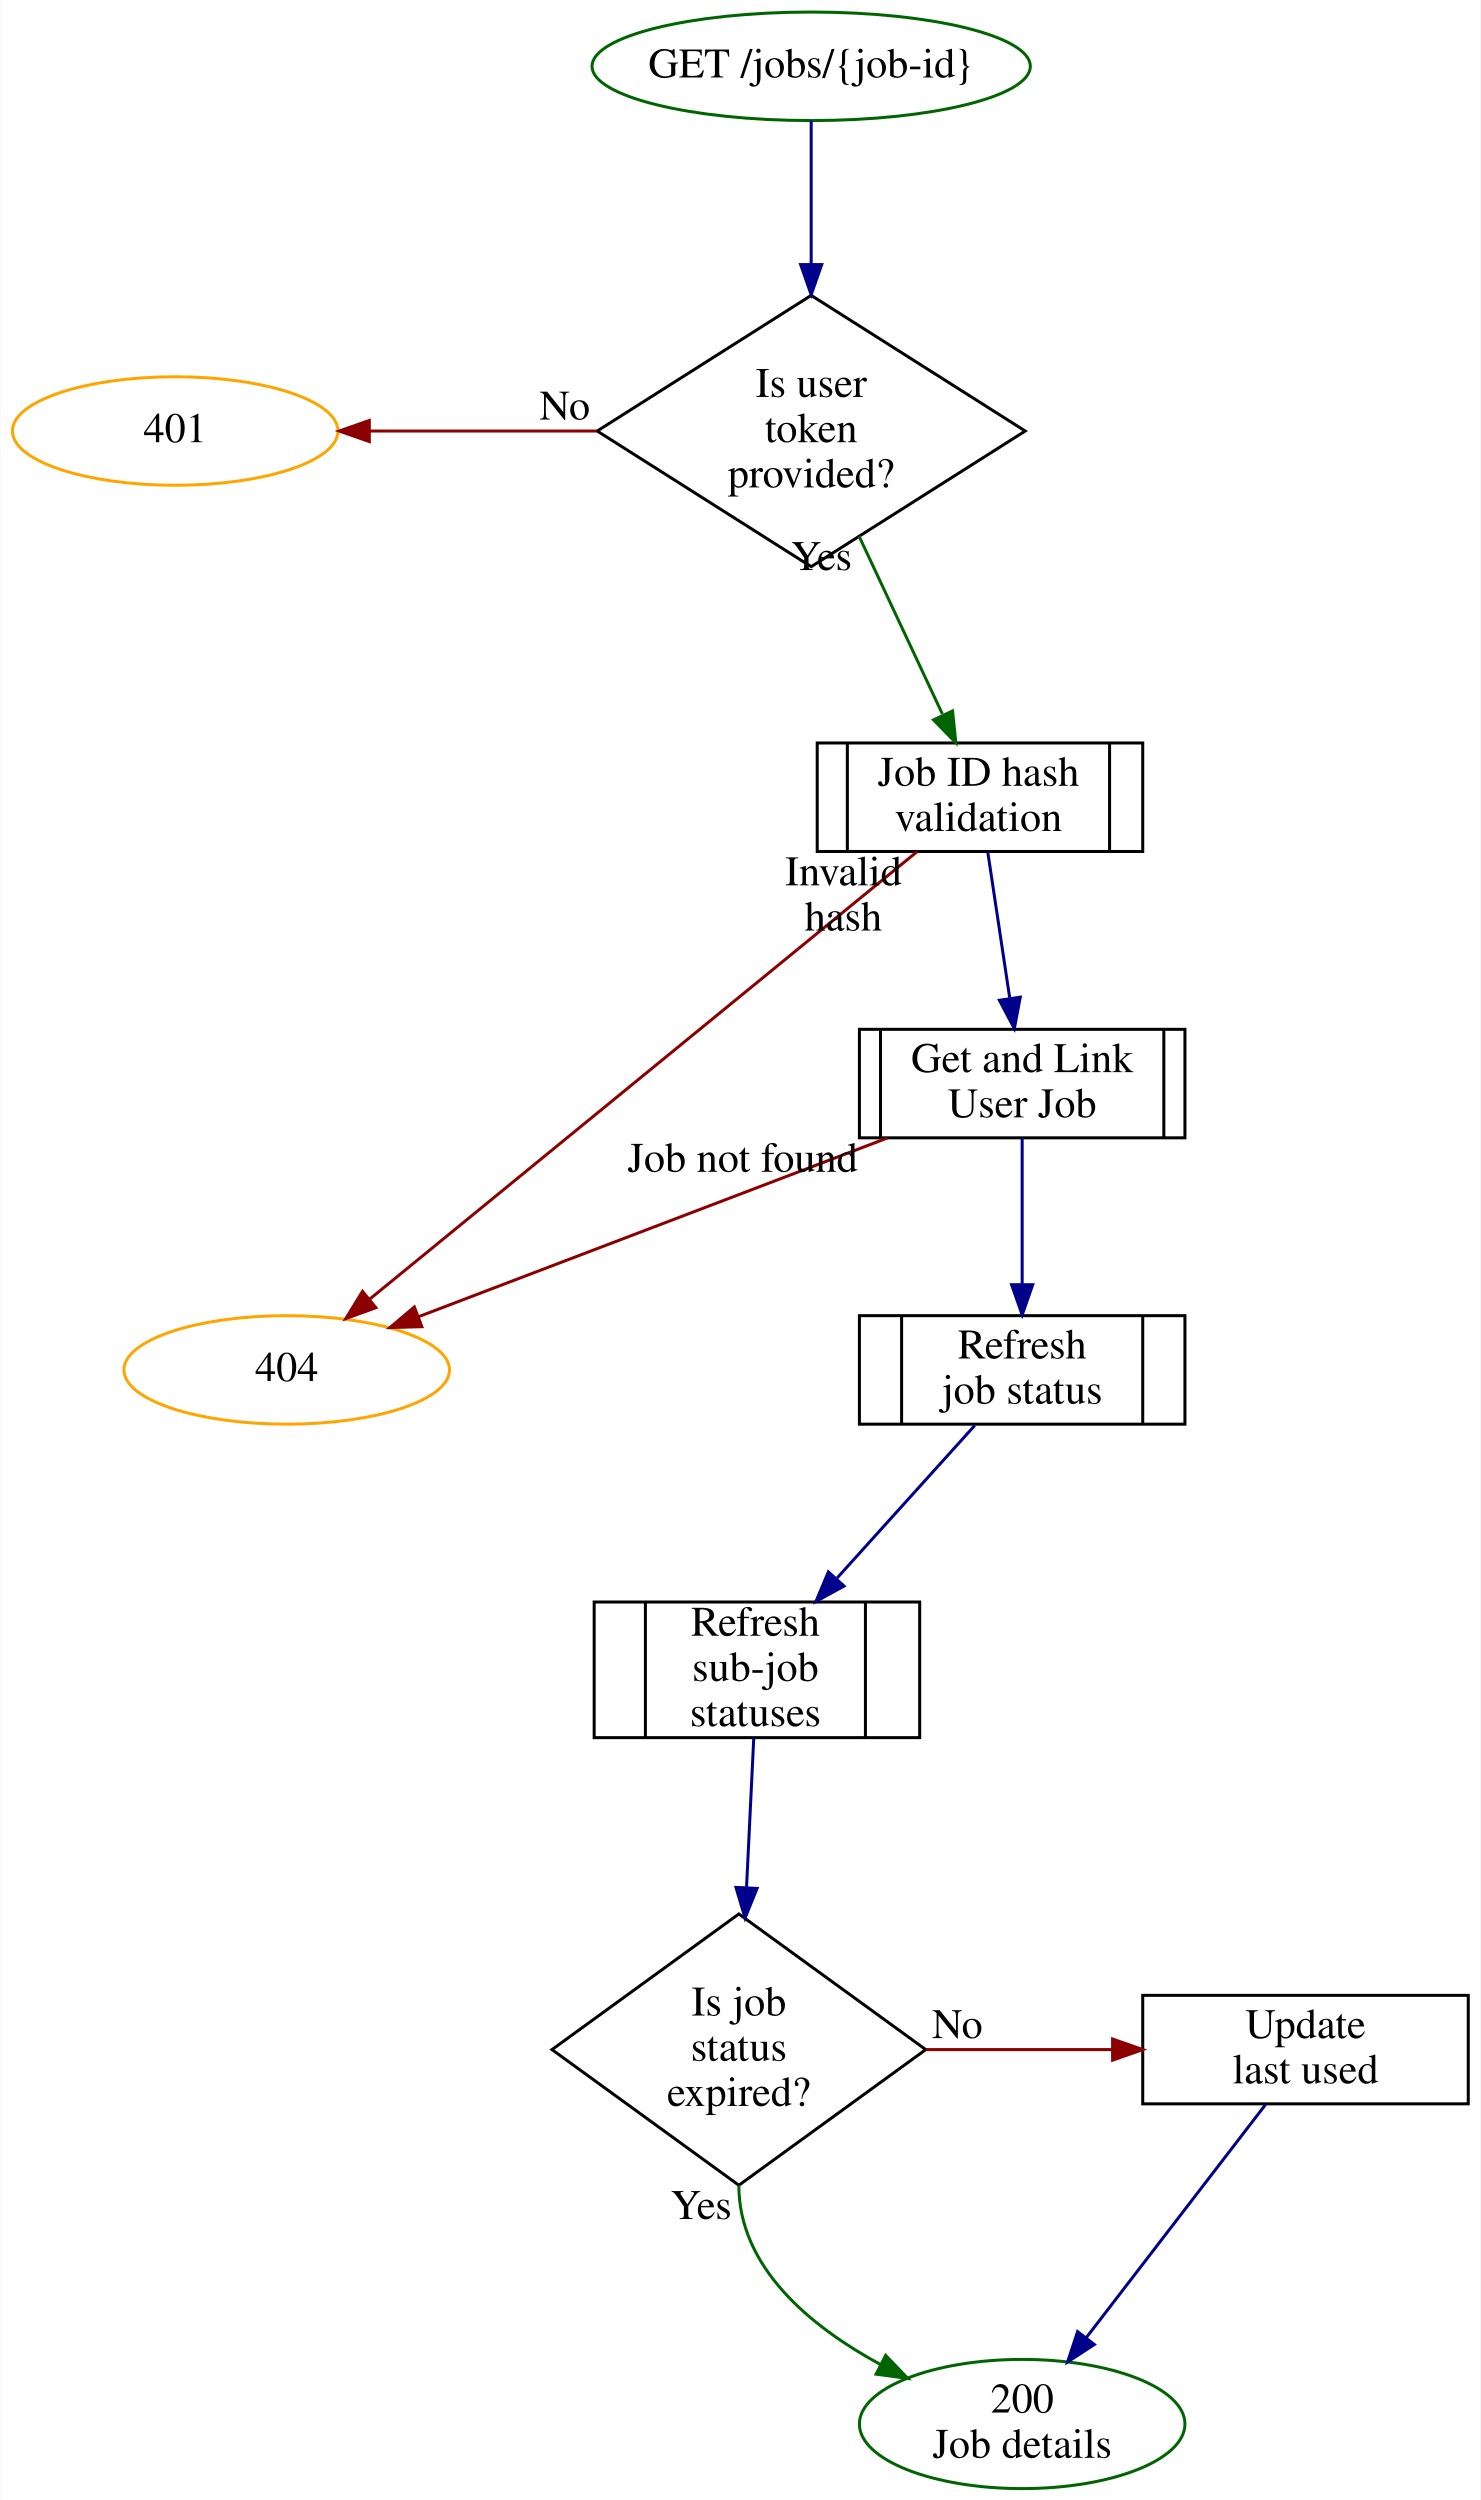
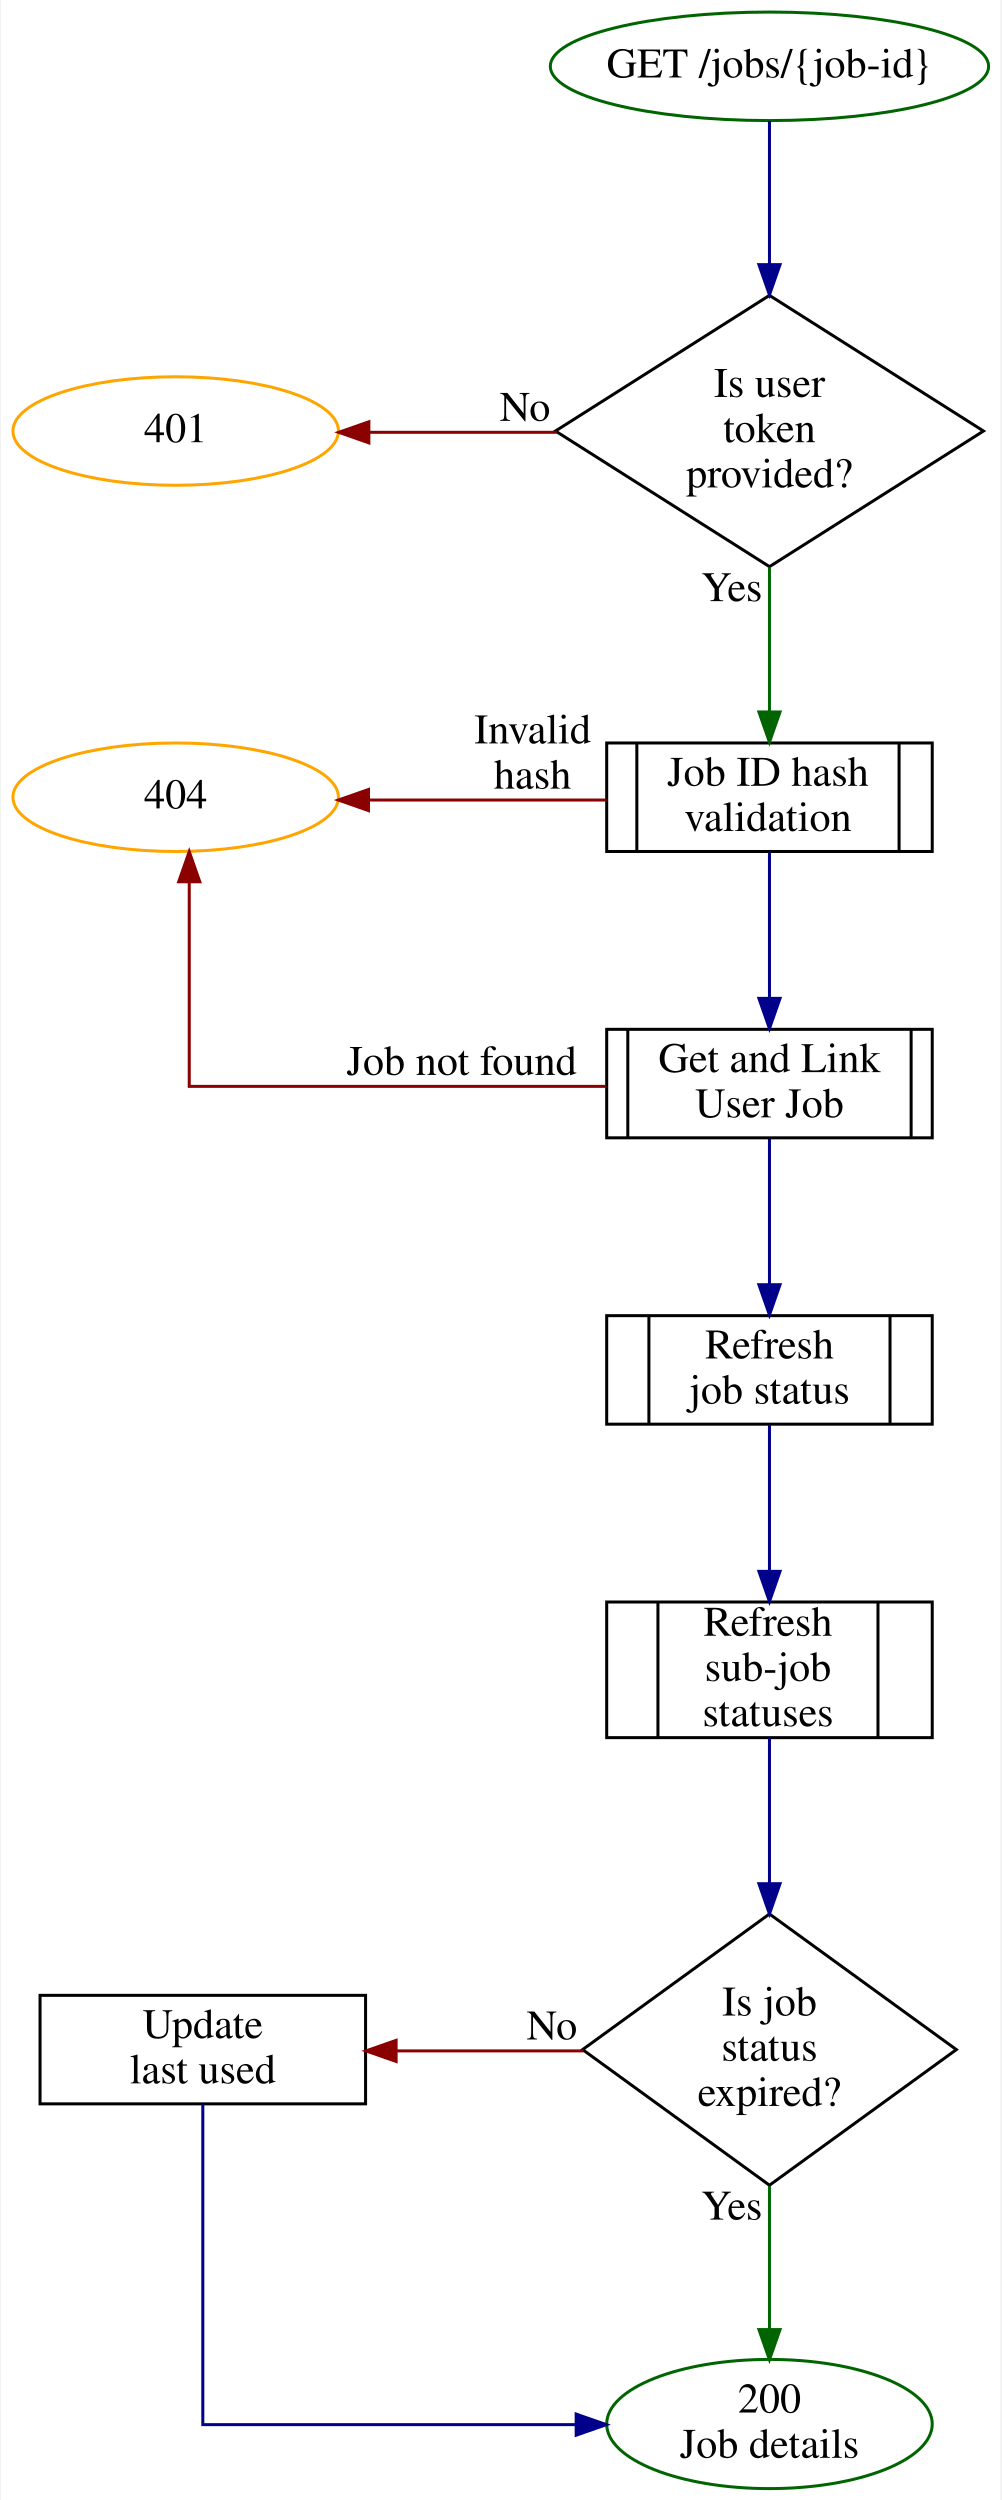
- <svg xmlns="http://www.w3.org/2000/svg" width="491pt" height="829pt" viewBox="0.00 0.00 491.00 829.43">
+ <svg xmlns="http://www.w3.org/2000/svg" width="332pt" height="829pt" viewBox="0.00 0.00 331.60 829.43">
  <g id="graph0" class="graph" transform="scale(1 1) rotate(0) translate(4 825.43)">
-     <polygon fill="white" stroke="transparent" points="-4,4 -4,-825.43 487,-825.43 487,4 -4,4" />
+     <polygon fill="white" stroke="transparent" points="-4,4 -4,-825.43 327.6,-825.43 327.6,4 -4,4" />
    <g id="node1" class="node">
      <ellipse fill="none" stroke="orange" cx="54" cy="-682.43" rx="54" ry="18" />
      <text text-anchor="middle" x="54" y="-678.73" font-family="Times,serif" font-size="14.00">401</text>
    </g>
    <g id="node2" class="node">
-       <ellipse fill="none" stroke="orange" cx="91" cy="-370.93" rx="54" ry="18" />
-       <text text-anchor="middle" x="91" y="-367.23" font-family="Times,serif" font-size="14.00">404</text>
+       <ellipse fill="none" stroke="orange" cx="54" cy="-560.93" rx="54" ry="18" />
+       <text text-anchor="middle" x="54" y="-557.23" font-family="Times,serif" font-size="14.00">404</text>
    </g>
    <g id="node5" class="node">
-       <polygon fill="none" stroke="black" points="265,-727.43 194,-682.43 265,-637.43 336,-682.43 265,-727.43" />
-       <text text-anchor="middle" x="265" y="-693.73" font-family="Times,serif" font-size="14.00">Is user</text>
-       <text text-anchor="middle" x="265" y="-678.73" font-family="Times,serif" font-size="14.00">token</text>
-       <text text-anchor="middle" x="265" y="-663.73" font-family="Times,serif" font-size="14.00">provided?</text>
+       <polygon fill="none" stroke="black" points="251,-727.43 180,-682.43 251,-637.43 322,-682.43 251,-727.43" />
+       <text text-anchor="middle" x="251" y="-693.73" font-family="Times,serif" font-size="14.00">Is user</text>
+       <text text-anchor="middle" x="251" y="-678.73" font-family="Times,serif" font-size="14.00">token</text>
+       <text text-anchor="middle" x="251" y="-663.73" font-family="Times,serif" font-size="14.00">provided?</text>
    </g>
    <g id="edge3" class="edge">
-       <path fill="none" stroke="darkred" d="M118.4,-682.43C143.51,-682.43 168.62,-682.43 193.73,-682.43" />
-       <polygon fill="darkred" stroke="darkred" points="118.4,-678.93 108.4,-682.43 118.4,-685.93 118.4,-678.93" />
-       <text text-anchor="middle" x="183.23" y="-686.23" font-family="Times,serif" font-size="14.00">No</text>
+       <path fill="none" stroke="darkred" d="M118.09,-682C118.09,-682 180.4,-682 180.4,-682" />
+       <polygon fill="darkred" stroke="darkred" points="118.09,-678.5 108.09,-682 118.09,-685.5 118.09,-678.5" />
+       <text text-anchor="middle" x="169.9" y="-685.8" font-family="Times,serif" font-size="14.00">No</text>
    </g>
    <g id="node3" class="node">
-       <ellipse fill="none" stroke="darkgreen" cx="335" cy="-21.21" rx="54" ry="21.43" />
-       <text text-anchor="middle" x="335" y="-25.01" font-family="Times,serif" font-size="14.00">200</text>
-       <text text-anchor="middle" x="335" y="-10.01" font-family="Times,serif" font-size="14.00">Job details</text>
+       <ellipse fill="none" stroke="darkgreen" cx="251" cy="-21.21" rx="54" ry="21.43" />
+       <text text-anchor="middle" x="251" y="-25.01" font-family="Times,serif" font-size="14.00">200</text>
+       <text text-anchor="middle" x="251" y="-10.01" font-family="Times,serif" font-size="14.00">Job details</text>
    </g>
    <g id="node4" class="node">
-       <ellipse fill="none" stroke="darkgreen" cx="265" cy="-803.43" rx="72.71" ry="18" />
-       <text text-anchor="middle" x="265" y="-799.73" font-family="Times,serif" font-size="14.00">GET /jobs/{job-id}</text>
+       <ellipse fill="none" stroke="darkgreen" cx="251" cy="-803.43" rx="72.71" ry="18" />
+       <text text-anchor="middle" x="251" y="-799.73" font-family="Times,serif" font-size="14.00">GET /jobs/{job-id}</text>
    </g>
    <g id="edge1" class="edge">
-       <path fill="none" stroke="darkblue" d="M265,-785.38C265,-772.81 265,-754.96 265,-737.7" />
-       <polygon fill="darkblue" stroke="darkblue" points="268.5,-737.66 265,-727.66 261.5,-737.66 268.5,-737.66" />
+       <path fill="none" stroke="darkblue" d="M251,-785.31C251,-785.31 251,-737.62 251,-737.62" />
+       <polygon fill="darkblue" stroke="darkblue" points="254.5,-737.62 251,-727.62 247.5,-737.62 254.5,-737.62" />
    </g>
    <g id="node6" class="node">
-       <polygon fill="none" stroke="black" points="267,-542.93 267,-578.93 375,-578.93 375,-542.93 267,-542.93" />
-       <text text-anchor="middle" x="272" y="-557.23" font-family="Times,serif" font-size="14.00"> </text>
-       <polyline fill="none" stroke="black" points="277,-542.93 277,-578.93 " />
-       <text text-anchor="middle" x="320.5" y="-564.73" font-family="Times,serif" font-size="14.00">Job ID hash</text>
-       <text text-anchor="middle" x="320.5" y="-549.73" font-family="Times,serif" font-size="14.00">validation</text>
-       <polyline fill="none" stroke="black" points="364,-542.93 364,-578.93 " />
-       <text text-anchor="middle" x="369.5" y="-557.23" font-family="Times,serif" font-size="14.00"> </text>
+       <polygon fill="none" stroke="black" points="197,-542.93 197,-578.93 305,-578.93 305,-542.93 197,-542.93" />
+       <text text-anchor="middle" x="202" y="-557.23" font-family="Times,serif" font-size="14.00"> </text>
+       <polyline fill="none" stroke="black" points="207,-542.93 207,-578.93 " />
+       <text text-anchor="middle" x="250.5" y="-564.73" font-family="Times,serif" font-size="14.00">Job ID hash</text>
+       <text text-anchor="middle" x="250.5" y="-549.73" font-family="Times,serif" font-size="14.00">validation</text>
+       <polyline fill="none" stroke="black" points="294,-542.93 294,-578.93 " />
+       <text text-anchor="middle" x="299.5" y="-557.23" font-family="Times,serif" font-size="14.00"> </text>
    </g>
    <g id="edge2" class="edge">
-       <path fill="none" stroke="darkgreen" d="M280.9,-647.5C289.66,-628.81 300.37,-605.95 308.52,-588.56" />
-       <polygon fill="darkgreen" stroke="darkgreen" points="311.91,-589.56 312.99,-579.02 305.58,-586.59 311.91,-589.56" />
-       <text text-anchor="middle" x="268.4" y="-636.3" font-family="Times,serif" font-size="14.00">Yes</text>
+       <path fill="none" stroke="darkgreen" d="M251,-637.18C251,-637.18 251,-589.22 251,-589.22" />
+       <polygon fill="darkgreen" stroke="darkgreen" points="254.5,-589.22 251,-579.22 247.5,-589.22 254.5,-589.22" />
+       <text text-anchor="middle" x="238.5" y="-625.98" font-family="Times,serif" font-size="14.00">Yes</text>
    </g>
    <g id="edge5" class="edge">
-       <path fill="none" stroke="darkred" d="M300.18,-542.91C258.56,-508.89 165.08,-432.48 118.49,-394.39" />
-       <polygon fill="darkred" stroke="darkred" points="120.58,-391.58 110.62,-387.97 116.15,-397 120.58,-391.58" />
-       <text text-anchor="middle" x="275.68" y="-531.71" font-family="Times,serif" font-size="14.00">Invalid</text>
-       <text text-anchor="middle" x="275.68" y="-516.71" font-family="Times,serif" font-size="14.00">hash</text>
+       <path fill="none" stroke="darkred" d="M196.91,-560C196.91,-560 117.97,-560 117.97,-560" />
+       <polygon fill="darkred" stroke="darkred" points="117.97,-556.5 107.97,-560 117.97,-563.5 117.97,-556.5" />
+       <text text-anchor="middle" x="172.41" y="-578.8" font-family="Times,serif" font-size="14.00">Invalid</text>
+       <text text-anchor="middle" x="172.41" y="-563.8" font-family="Times,serif" font-size="14.00">hash</text>
    </g>
    <g id="node7" class="node">
-       <polygon fill="none" stroke="black" points="281,-447.93 281,-483.93 389,-483.93 389,-447.93 281,-447.93" />
-       <text text-anchor="middle" x="284.5" y="-462.23" font-family="Times,serif" font-size="14.00"> </text>
-       <polyline fill="none" stroke="black" points="288,-447.93 288,-483.93 " />
-       <text text-anchor="middle" x="335" y="-469.73" font-family="Times,serif" font-size="14.00">Get and Link</text>
-       <text text-anchor="middle" x="335" y="-454.73" font-family="Times,serif" font-size="14.00">User Job</text>
-       <polyline fill="none" stroke="black" points="382,-447.93 382,-483.93 " />
-       <text text-anchor="middle" x="385.5" y="-462.23" font-family="Times,serif" font-size="14.00"> </text>
+       <polygon fill="none" stroke="black" points="197,-447.93 197,-483.93 305,-483.93 305,-447.93 197,-447.93" />
+       <text text-anchor="middle" x="200.5" y="-462.23" font-family="Times,serif" font-size="14.00"> </text>
+       <polyline fill="none" stroke="black" points="204,-447.93 204,-483.93 " />
+       <text text-anchor="middle" x="251" y="-469.73" font-family="Times,serif" font-size="14.00">Get and Link</text>
+       <text text-anchor="middle" x="251" y="-454.73" font-family="Times,serif" font-size="14.00">User Job</text>
+       <polyline fill="none" stroke="black" points="298,-447.93 298,-483.93 " />
+       <text text-anchor="middle" x="301.5" y="-462.23" font-family="Times,serif" font-size="14.00"> </text>
    </g>
    <g id="edge4" class="edge">
-       <path fill="none" stroke="darkblue" d="M323.57,-542.87C325.61,-529.32 328.5,-510.11 330.86,-494.4" />
-       <polygon fill="darkblue" stroke="darkblue" points="334.37,-494.6 332.4,-484.19 327.45,-493.56 334.37,-494.6" />
+       <path fill="none" stroke="darkblue" d="M251,-542.61C251,-542.61 251,-494.19 251,-494.19" />
+       <polygon fill="darkblue" stroke="darkblue" points="254.5,-494.19 251,-484.19 247.5,-494.19 254.5,-494.19" />
    </g>
    <g id="edge7" class="edge">
-       <path fill="none" stroke="darkred" d="M290.25,-447.87C245.99,-431 178.7,-405.35 134.78,-388.61" />
-       <polygon fill="darkred" stroke="darkred" points="135.83,-385.27 125.24,-384.98 133.34,-391.81 135.83,-385.27" />
-       <text text-anchor="middle" x="242.25" y="-436.67" font-family="Times,serif" font-size="14.00">Job not found</text>
+       <path fill="none" stroke="darkred" d="M196.87,-465C139.93,-465 58.5,-465 58.5,-465 58.5,-465 58.5,-532.88 58.5,-532.88" />
+       <polygon fill="darkred" stroke="darkred" points="55,-532.88 58.5,-542.88 62,-532.88 55,-532.88" />
+       <text text-anchor="middle" x="148.87" y="-468.8" font-family="Times,serif" font-size="14.00">Job not found</text>
    </g>
    <g id="node8" class="node">
-       <polygon fill="none" stroke="black" points="281,-352.93 281,-388.93 389,-388.93 389,-352.93 281,-352.93" />
-       <text text-anchor="middle" x="288" y="-367.23" font-family="Times,serif" font-size="14.00"> </text>
-       <polyline fill="none" stroke="black" points="295,-352.93 295,-388.93 " />
-       <text text-anchor="middle" x="335" y="-374.73" font-family="Times,serif" font-size="14.00">Refresh</text>
-       <text text-anchor="middle" x="335" y="-359.73" font-family="Times,serif" font-size="14.00">job status</text>
-       <polyline fill="none" stroke="black" points="375,-352.93 375,-388.93 " />
-       <text text-anchor="middle" x="382" y="-367.23" font-family="Times,serif" font-size="14.00"> </text>
+       <polygon fill="none" stroke="black" points="197,-352.93 197,-388.93 305,-388.93 305,-352.93 197,-352.93" />
+       <text text-anchor="middle" x="204" y="-367.23" font-family="Times,serif" font-size="14.00"> </text>
+       <polyline fill="none" stroke="black" points="211,-352.93 211,-388.93 " />
+       <text text-anchor="middle" x="251" y="-374.73" font-family="Times,serif" font-size="14.00">Refresh</text>
+       <text text-anchor="middle" x="251" y="-359.73" font-family="Times,serif" font-size="14.00">job status</text>
+       <polyline fill="none" stroke="black" points="291,-352.93 291,-388.93 " />
+       <text text-anchor="middle" x="298" y="-367.23" font-family="Times,serif" font-size="14.00"> </text>
    </g>
    <g id="edge6" class="edge">
-       <path fill="none" stroke="darkblue" d="M335,-447.87C335,-434.32 335,-415.11 335,-399.4" />
-       <polygon fill="darkblue" stroke="darkblue" points="338.5,-399.19 335,-389.19 331.5,-399.19 338.5,-399.19" />
+       <path fill="none" stroke="darkblue" d="M251,-447.61C251,-447.61 251,-399.19 251,-399.19" />
+       <polygon fill="darkblue" stroke="darkblue" points="254.5,-399.19 251,-389.19 247.5,-399.19 254.5,-399.19" />
    </g>
    <g id="node9" class="node">
-       <polygon fill="none" stroke="black" points="193,-248.93 193,-293.93 301,-293.93 301,-248.93 193,-248.93" />
-       <text text-anchor="middle" x="201.5" y="-267.73" font-family="Times,serif" font-size="14.00"> </text>
-       <polyline fill="none" stroke="black" points="210,-248.93 210,-293.93 " />
-       <text text-anchor="middle" x="246.5" y="-282.73" font-family="Times,serif" font-size="14.00">Refresh</text>
-       <text text-anchor="middle" x="246.5" y="-267.73" font-family="Times,serif" font-size="14.00">sub-job</text>
-       <text text-anchor="middle" x="246.5" y="-252.73" font-family="Times,serif" font-size="14.00">statuses</text>
-       <polyline fill="none" stroke="black" points="283,-248.93 283,-293.93 " />
-       <text text-anchor="middle" x="292" y="-267.73" font-family="Times,serif" font-size="14.00"> </text>
+       <polygon fill="none" stroke="black" points="197,-248.93 197,-293.93 305,-293.93 305,-248.93 197,-248.93" />
+       <text text-anchor="middle" x="205.5" y="-267.73" font-family="Times,serif" font-size="14.00"> </text>
+       <polyline fill="none" stroke="black" points="214,-248.93 214,-293.93 " />
+       <text text-anchor="middle" x="250.5" y="-282.73" font-family="Times,serif" font-size="14.00">Refresh</text>
+       <text text-anchor="middle" x="250.5" y="-267.73" font-family="Times,serif" font-size="14.00">sub-job</text>
+       <text text-anchor="middle" x="250.5" y="-252.73" font-family="Times,serif" font-size="14.00">statuses</text>
+       <polyline fill="none" stroke="black" points="287,-248.93 287,-293.93 " />
+       <text text-anchor="middle" x="296" y="-267.73" font-family="Times,serif" font-size="14.00"> </text>
    </g>
    <g id="edge8" class="edge">
-       <path fill="none" stroke="darkblue" d="M319.27,-352.5C306.61,-338.47 288.53,-318.44 273.63,-301.93" />
-       <polygon fill="darkblue" stroke="darkblue" points="275.9,-299.22 266.6,-294.14 270.7,-303.91 275.9,-299.22" />
+       <path fill="none" stroke="darkblue" d="M251,-352.68C251,-352.68 251,-304.1 251,-304.1" />
+       <polygon fill="darkblue" stroke="darkblue" points="254.5,-304.1 251,-294.1 247.5,-304.1 254.5,-304.1" />
+     </g>
+     <g id="node10" class="node">
+       <polygon fill="none" stroke="black" points="251,-190.43 189,-145.43 251,-100.43 313,-145.43 251,-190.43" />
+       <text text-anchor="middle" x="251" y="-156.73" font-family="Times,serif" font-size="14.00">Is job</text>
+       <text text-anchor="middle" x="251" y="-141.73" font-family="Times,serif" font-size="14.00">status</text>
+       <text text-anchor="middle" x="251" y="-126.73" font-family="Times,serif" font-size="14.00">expired?</text>
+     </g>
+     <g id="edge9" class="edge">
+       <path fill="none" stroke="darkblue" d="M251,-248.9C251,-248.9 251,-200.46 251,-200.46" />
+       <polygon fill="darkblue" stroke="darkblue" points="254.5,-200.46 251,-190.46 247.5,-200.46 254.5,-200.46" />
+     </g>
+     <g id="edge11" class="edge">
+       <path fill="none" stroke="darkgreen" d="M251,-100.23C251,-100.23 251,-52.55 251,-52.55" />
+       <polygon fill="darkgreen" stroke="darkgreen" points="254.5,-52.55 251,-42.55 247.5,-52.55 254.5,-52.55" />
+       <text text-anchor="middle" x="238.5" y="-89.03" font-family="Times,serif" font-size="14.00">Yes</text>
    </g>
    <g id="node11" class="node">
-       <polygon fill="none" stroke="black" points="483,-163.43 375,-163.43 375,-127.43 483,-127.43 483,-163.43" />
-       <text text-anchor="middle" x="429" y="-149.23" font-family="Times,serif" font-size="14.00">Update</text>
-       <text text-anchor="middle" x="429" y="-134.23" font-family="Times,serif" font-size="14.00">last used</text>
+       <polygon fill="none" stroke="black" points="117,-163.43 9,-163.43 9,-127.43 117,-127.43 117,-163.43" />
+       <text text-anchor="middle" x="63" y="-149.23" font-family="Times,serif" font-size="14.00">Update</text>
+       <text text-anchor="middle" x="63" y="-134.23" font-family="Times,serif" font-size="14.00">last used</text>
    </g>
-     <g id="node10" class="node">
-       <polygon fill="none" stroke="black" points="241,-190.43 179,-145.43 241,-100.43 303,-145.43 241,-190.43" />
-       <text text-anchor="middle" x="241" y="-156.73" font-family="Times,serif" font-size="14.00">Is job</text>
-       <text text-anchor="middle" x="241" y="-141.73" font-family="Times,serif" font-size="14.00">status</text>
-       <text text-anchor="middle" x="241" y="-126.73" font-family="Times,serif" font-size="14.00">expired?</text>
-     </g>
-     <g id="edge9" class="edge">
-       <path fill="none" stroke="darkblue" d="M245.95,-248.83C245.29,-235.08 244.4,-216.64 243.55,-199.2" />
-       <polygon fill="darkblue" stroke="darkblue" points="247.04,-198.9 243.06,-189.08 240.05,-199.24 247.04,-198.9" />
-     </g>
-     <g id="edge11" class="edge">
-       <path fill="none" stroke="darkgreen" d="M241,-100.43C241,-73.22 264.55,-53.66 288.07,-40.9" />
-       <polygon fill="darkgreen" stroke="darkgreen" points="289.71,-43.99 297.04,-36.34 286.54,-37.75 289.71,-43.99" />
-       <text text-anchor="middle" x="228.5" y="-89.23" font-family="Times,serif" font-size="14.00">Yes</text>
+     <g id="edge12" class="edge">
+       <path fill="none" stroke="darkblue" d="M63,-127.33C63,-92.82 63,-21 63,-21 63,-21 186.87,-21 186.87,-21" />
+       <polygon fill="darkblue" stroke="darkblue" points="186.87,-24.5 196.87,-21 186.87,-17.5 186.87,-24.5" />
    </g>
    <g id="edge10" class="edge">
-       <path fill="none" stroke="darkred" d="M303,-145.43C331.38,-145.43 340.88,-145.43 364.98,-145.43" />
-       <polygon fill="darkred" stroke="darkred" points="365,-148.93 375,-145.43 365,-141.93 365,-148.93" />
-       <text text-anchor="middle" x="313.5" y="-149.23" font-family="Times,serif" font-size="14.00">No</text>
-     </g>
-     <g id="edge12" class="edge">
-       <path fill="none" stroke="darkblue" d="M415.73,-127.18C400.25,-107.05 374.45,-73.5 356.18,-49.75" />
-       <polygon fill="darkblue" stroke="darkblue" points="358.94,-47.59 350.07,-41.8 353.39,-51.86 358.94,-47.59" />
+       <path fill="none" stroke="darkred" d="M127.13,-145C127.13,-145 189.32,-145 189.32,-145" />
+       <polygon fill="darkred" stroke="darkred" points="127.13,-141.5 117.13,-145 127.13,-148.5 127.13,-141.5" />
+       <text text-anchor="middle" x="178.82" y="-148.8" font-family="Times,serif" font-size="14.00">No</text>
    </g>
  </g>
</svg>
